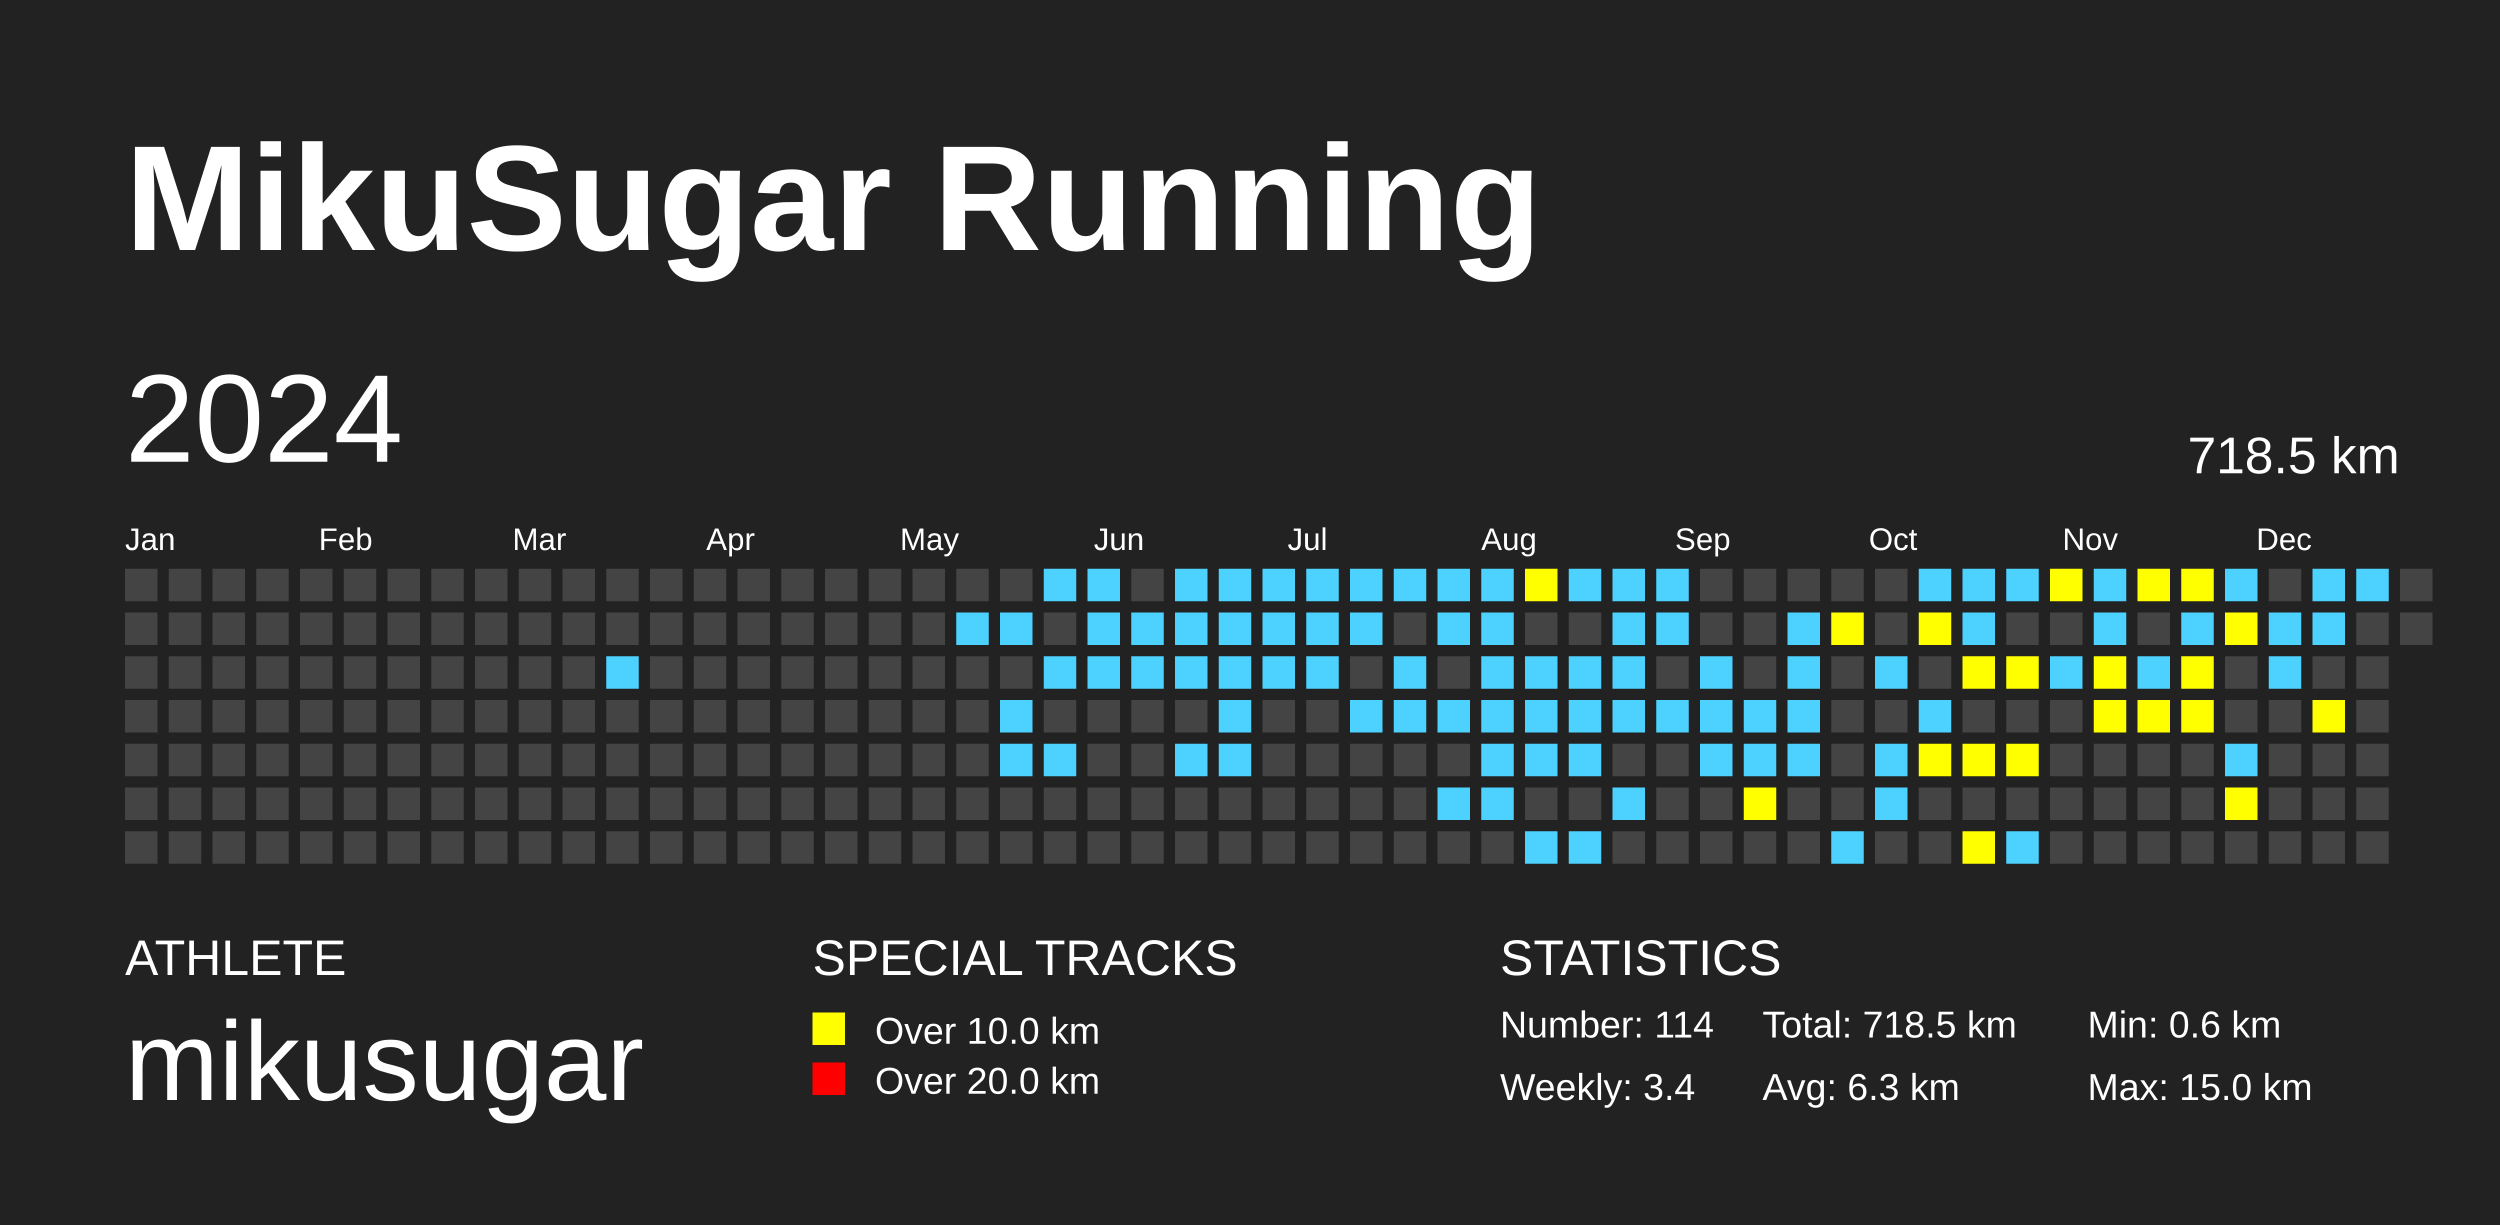
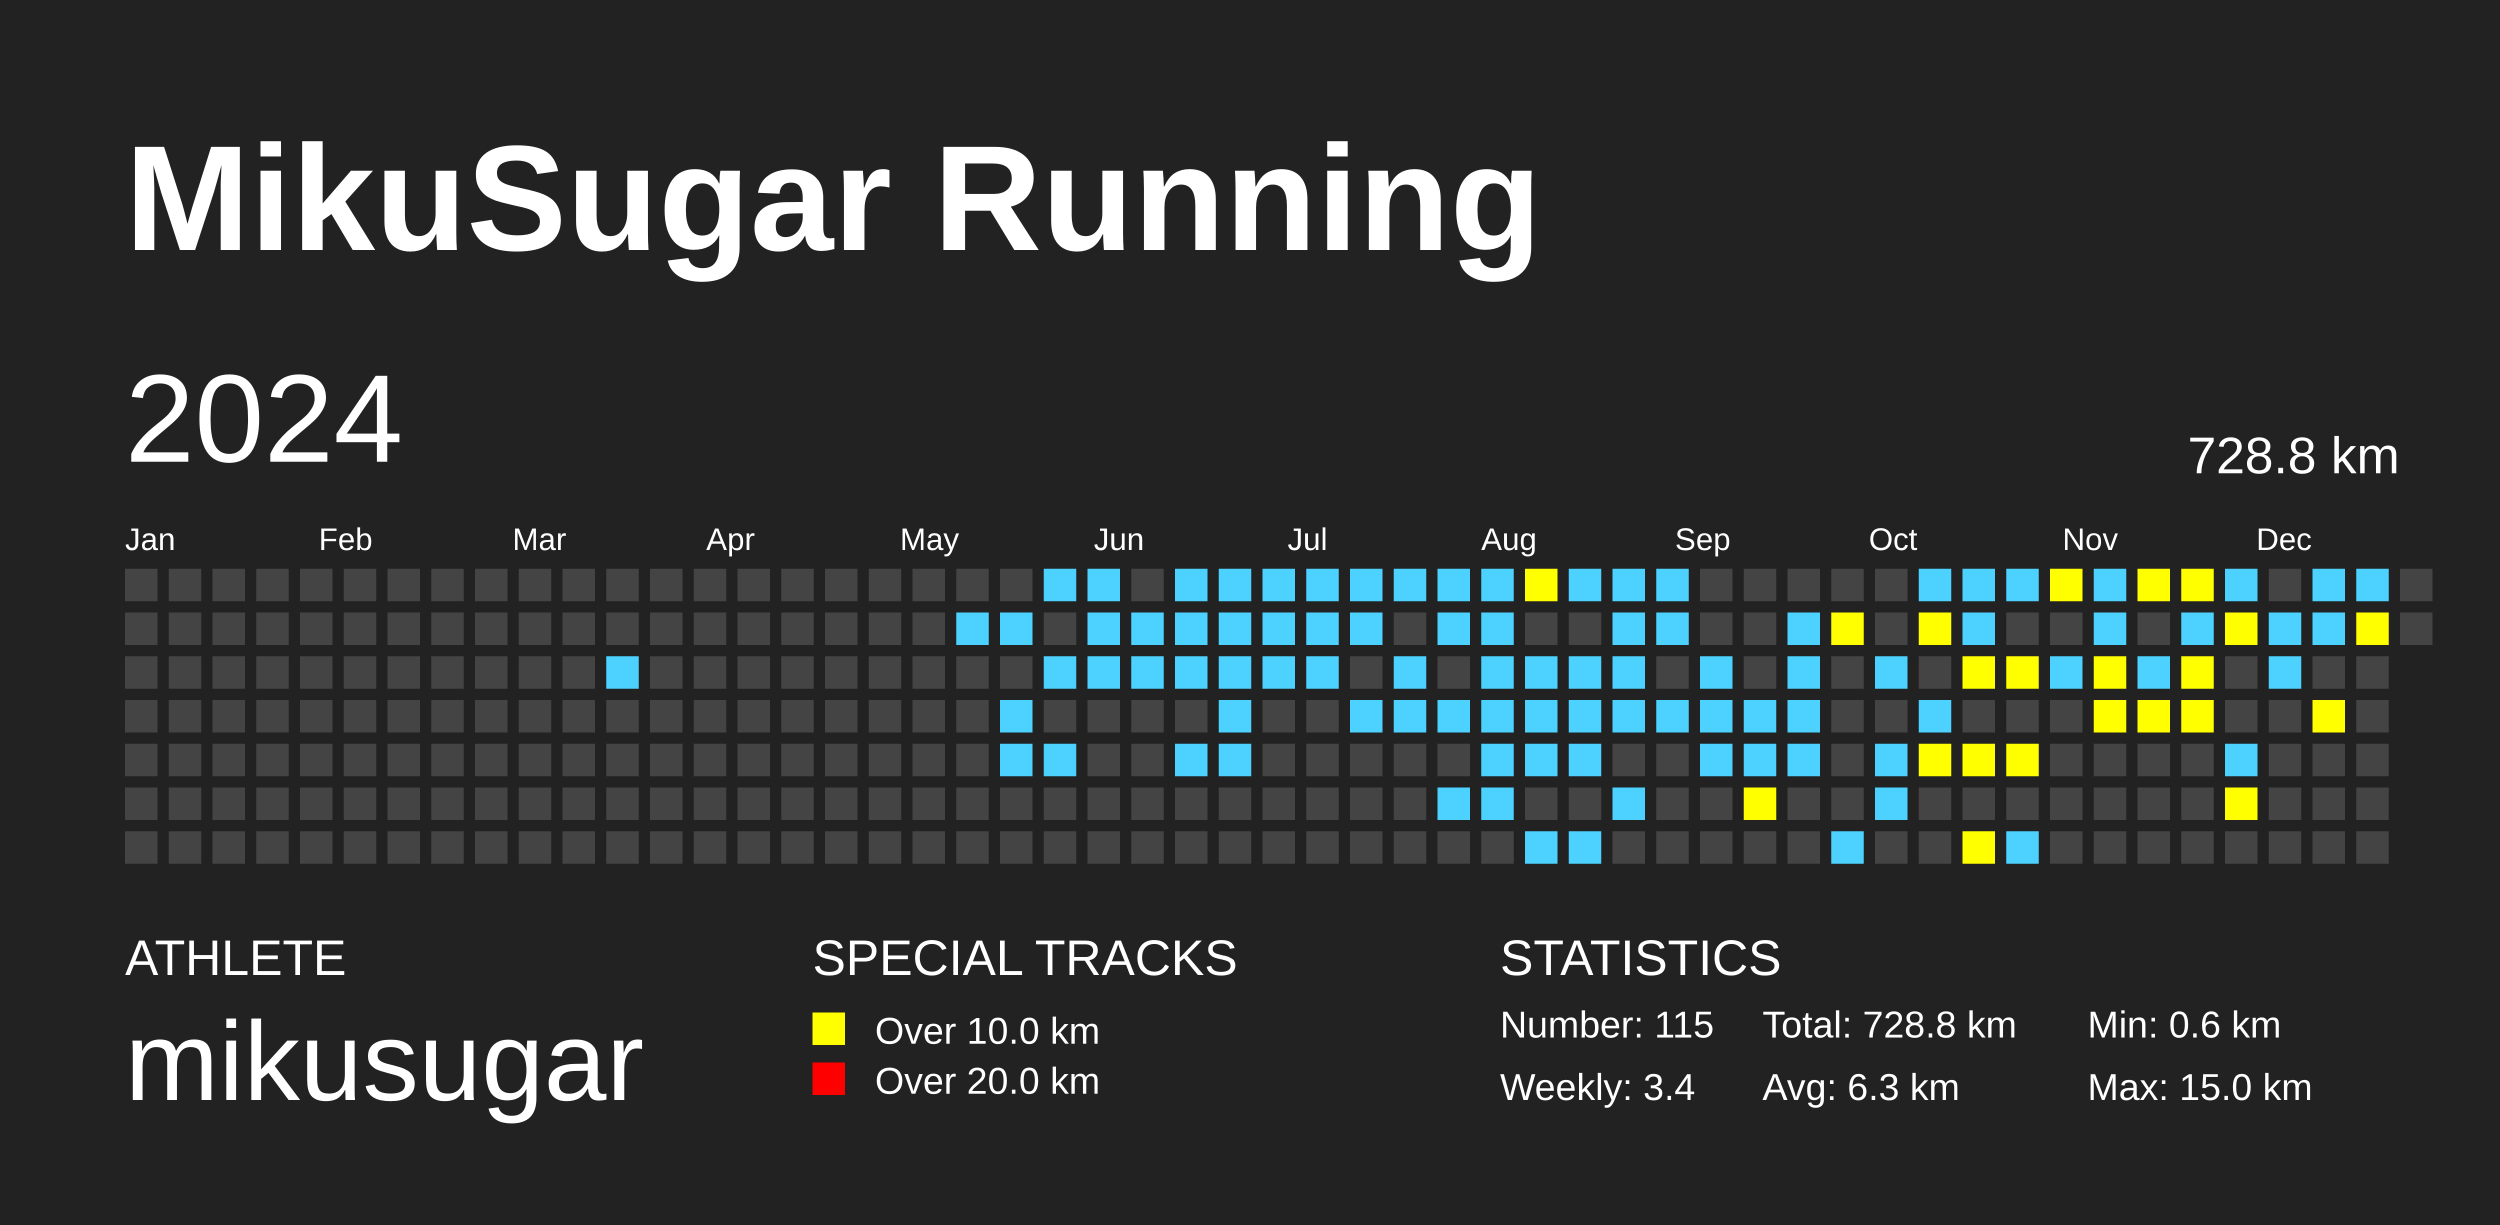
<svg xmlns="http://www.w3.org/2000/svg" baseProfile="full" height="98mm" version="1.1" viewBox="0,0,200,98" width="200mm">
  <defs />
  <rect fill="#222222" height="98" width="200" x="0" y="0" />
  <text fill="#FFFFFF" style="font-size:12px; font-family:Arial; font-weight:bold;" x="10" y="20">MikuSugar Running</text>
  <text fill="#FFFFFF" style="font-size:4px; font-family:Arial" x="10" y="78">ATHLETE</text>
  <text fill="#FFFFFF" style="font-size:9px; font-family:Arial" x="10" y="88">mikusugar</text>
  <text fill="#FFFFFF" style="font-size:4px; font-family:Arial" x="65" y="78">SPECIAL TRACKS</text>
  <rect fill="yellow" height="2.6" width="2.6" x="65" y="81" />
  <text fill="#FFFFFF" style="font-size:3px; font-family:Arial" x="70" y="83.5">Over 10.0 km</text>
  <rect fill="red" height="2.6" width="2.6" x="65" y="85" />
  <text fill="#FFFFFF" style="font-size:3px; font-family:Arial" x="70" y="87.5">Over 20.0 km</text>
  <text fill="#FFFFFF" style="font-size:4px; font-family:Arial" x="120" y="78">STATISTICS</text>
-   <text fill="#FFFFFF" style="font-size:3px; font-family:Arial" x="120" y="83">Number: 114</text>
+   <text fill="#FFFFFF" style="font-size:3px; font-family:Arial" x="120" y="83">Number: 115</text>
  <text fill="#FFFFFF" style="font-size:3px; font-family:Arial" x="120" y="88">Weekly: 3.4</text>
-   <text fill="#FFFFFF" style="font-size:3px; font-family:Arial" x="141" y="83">Total: 718.5 km</text>
+   <text fill="#FFFFFF" style="font-size:3px; font-family:Arial" x="141" y="83">Total: 728.8 km</text>
  <text fill="#FFFFFF" style="font-size:3px; font-family:Arial" x="141" y="88">Avg: 6.3 km</text>
  <text fill="#FFFFFF" style="font-size:3px; font-family:Arial" x="167" y="83">Min: 0.6 km</text>
  <text fill="#FFFFFF" style="font-size:3px; font-family:Arial" x="167" y="88">Max: 15.0 km</text>
  <text dominant-baseline="hanging" fill="#FFFFFF" style="font-size:10.0px; font-family:Arial;" x="10" y="30">2024</text>
-   <text dominant-baseline="hanging" fill="#FFFFFF" style="font-size:4.125px; font-family:Arial;" x="175" y="35">718.5 km</text>
+   <text dominant-baseline="hanging" fill="#FFFFFF" style="font-size:4.125px; font-family:Arial;" x="175" y="35">728.8 km</text>
  <text fill="#FFFFFF" style="font-size:2.5px; font-family:Arial" x="10.0" y="44">Jan</text>
  <text fill="#FFFFFF" style="font-size:2.5px; font-family:Arial" x="25.5" y="44">Feb</text>
  <text fill="#FFFFFF" style="font-size:2.5px; font-family:Arial" x="41.0" y="44">Mar</text>
  <text fill="#FFFFFF" style="font-size:2.5px; font-family:Arial" x="56.5" y="44">Apr</text>
  <text fill="#FFFFFF" style="font-size:2.5px; font-family:Arial" x="72.0" y="44">May</text>
  <text fill="#FFFFFF" style="font-size:2.5px; font-family:Arial" x="87.5" y="44">Jun</text>
  <text fill="#FFFFFF" style="font-size:2.5px; font-family:Arial" x="103.0" y="44">Jul</text>
  <text fill="#FFFFFF" style="font-size:2.5px; font-family:Arial" x="118.5" y="44">Aug</text>
  <text fill="#FFFFFF" style="font-size:2.5px; font-family:Arial" x="134.0" y="44">Sep</text>
  <text fill="#FFFFFF" style="font-size:2.5px; font-family:Arial" x="149.5" y="44">Oct</text>
  <text fill="#FFFFFF" style="font-size:2.5px; font-family:Arial" x="165.0" y="44">Nov</text>
  <text fill="#FFFFFF" style="font-size:2.5px; font-family:Arial" x="180.5" y="44">Dec</text>
  <rect fill="#444444" height="2.6" width="2.6" x="10.0" y="45.5" />
  <rect fill="#444444" height="2.6" width="2.6" x="10.0" y="49.0" />
  <rect fill="#444444" height="2.6" width="2.6" x="10.0" y="52.5" />
  <rect fill="#444444" height="2.6" width="2.6" x="10.0" y="56.0" />
  <rect fill="#444444" height="2.6" width="2.6" x="10.0" y="59.5" />
  <rect fill="#444444" height="2.6" width="2.6" x="10.0" y="63.0" />
  <rect fill="#444444" height="2.6" width="2.6" x="10.0" y="66.5" />
  <rect fill="#444444" height="2.6" width="2.6" x="13.5" y="45.5" />
  <rect fill="#444444" height="2.6" width="2.6" x="13.5" y="49.0" />
  <rect fill="#444444" height="2.6" width="2.6" x="13.5" y="52.5" />
  <rect fill="#444444" height="2.6" width="2.6" x="13.5" y="56.0" />
  <rect fill="#444444" height="2.6" width="2.6" x="13.5" y="59.5" />
  <rect fill="#444444" height="2.6" width="2.6" x="13.5" y="63.0" />
  <rect fill="#444444" height="2.6" width="2.6" x="13.5" y="66.5" />
  <rect fill="#444444" height="2.6" width="2.6" x="17.0" y="45.5" />
  <rect fill="#444444" height="2.6" width="2.6" x="17.0" y="49.0" />
  <rect fill="#444444" height="2.6" width="2.6" x="17.0" y="52.5" />
  <rect fill="#444444" height="2.6" width="2.6" x="17.0" y="56.0" />
  <rect fill="#444444" height="2.6" width="2.6" x="17.0" y="59.5" />
  <rect fill="#444444" height="2.6" width="2.6" x="17.0" y="63.0" />
  <rect fill="#444444" height="2.6" width="2.6" x="17.0" y="66.5" />
  <rect fill="#444444" height="2.6" width="2.6" x="20.5" y="45.5" />
  <rect fill="#444444" height="2.6" width="2.6" x="20.5" y="49.0" />
  <rect fill="#444444" height="2.6" width="2.6" x="20.5" y="52.5" />
  <rect fill="#444444" height="2.6" width="2.6" x="20.5" y="56.0" />
  <rect fill="#444444" height="2.6" width="2.6" x="20.5" y="59.5" />
  <rect fill="#444444" height="2.6" width="2.6" x="20.5" y="63.0" />
  <rect fill="#444444" height="2.6" width="2.6" x="20.5" y="66.5" />
  <rect fill="#444444" height="2.6" width="2.6" x="24.0" y="45.5" />
  <rect fill="#444444" height="2.6" width="2.6" x="24.0" y="49.0" />
  <rect fill="#444444" height="2.6" width="2.6" x="24.0" y="52.5" />
  <rect fill="#444444" height="2.6" width="2.6" x="24.0" y="56.0" />
  <rect fill="#444444" height="2.6" width="2.6" x="24.0" y="59.5" />
  <rect fill="#444444" height="2.6" width="2.6" x="24.0" y="63.0" />
  <rect fill="#444444" height="2.6" width="2.6" x="24.0" y="66.5" />
  <rect fill="#444444" height="2.6" width="2.6" x="27.5" y="45.5" />
  <rect fill="#444444" height="2.6" width="2.6" x="27.5" y="49.0" />
  <rect fill="#444444" height="2.6" width="2.6" x="27.5" y="52.5" />
  <rect fill="#444444" height="2.6" width="2.6" x="27.5" y="56.0" />
  <rect fill="#444444" height="2.6" width="2.6" x="27.5" y="59.5" />
  <rect fill="#444444" height="2.6" width="2.6" x="27.5" y="63.0" />
  <rect fill="#444444" height="2.6" width="2.6" x="27.5" y="66.5" />
  <rect fill="#444444" height="2.6" width="2.6" x="31.0" y="45.5" />
  <rect fill="#444444" height="2.6" width="2.6" x="31.0" y="49.0" />
  <rect fill="#444444" height="2.6" width="2.6" x="31.0" y="52.5" />
  <rect fill="#444444" height="2.6" width="2.6" x="31.0" y="56.0" />
  <rect fill="#444444" height="2.6" width="2.6" x="31.0" y="59.5" />
  <rect fill="#444444" height="2.6" width="2.6" x="31.0" y="63.0" />
  <rect fill="#444444" height="2.6" width="2.6" x="31.0" y="66.5" />
  <rect fill="#444444" height="2.6" width="2.6" x="34.5" y="45.5" />
  <rect fill="#444444" height="2.6" width="2.6" x="34.5" y="49.0" />
  <rect fill="#444444" height="2.6" width="2.6" x="34.5" y="52.5" />
  <rect fill="#444444" height="2.6" width="2.6" x="34.5" y="56.0" />
  <rect fill="#444444" height="2.6" width="2.6" x="34.5" y="59.5" />
  <rect fill="#444444" height="2.6" width="2.6" x="34.5" y="63.0" />
  <rect fill="#444444" height="2.6" width="2.6" x="34.5" y="66.5" />
  <rect fill="#444444" height="2.6" width="2.6" x="38.0" y="45.5" />
  <rect fill="#444444" height="2.6" width="2.6" x="38.0" y="49.0" />
  <rect fill="#444444" height="2.6" width="2.6" x="38.0" y="52.5" />
  <rect fill="#444444" height="2.6" width="2.6" x="38.0" y="56.0" />
  <rect fill="#444444" height="2.6" width="2.6" x="38.0" y="59.5" />
  <rect fill="#444444" height="2.6" width="2.6" x="38.0" y="63.0" />
  <rect fill="#444444" height="2.6" width="2.6" x="38.0" y="66.5" />
  <rect fill="#444444" height="2.6" width="2.6" x="41.5" y="45.5" />
  <rect fill="#444444" height="2.6" width="2.6" x="41.5" y="49.0" />
  <rect fill="#444444" height="2.6" width="2.6" x="41.5" y="52.5" />
  <rect fill="#444444" height="2.6" width="2.6" x="41.5" y="56.0" />
  <rect fill="#444444" height="2.6" width="2.6" x="41.5" y="59.5" />
  <rect fill="#444444" height="2.6" width="2.6" x="41.5" y="63.0" />
  <rect fill="#444444" height="2.6" width="2.6" x="41.5" y="66.5" />
  <rect fill="#444444" height="2.6" width="2.6" x="45.0" y="45.5" />
  <rect fill="#444444" height="2.6" width="2.6" x="45.0" y="49.0" />
  <rect fill="#444444" height="2.6" width="2.6" x="45.0" y="52.5" />
  <rect fill="#444444" height="2.6" width="2.6" x="45.0" y="56.0" />
  <rect fill="#444444" height="2.6" width="2.6" x="45.0" y="59.5" />
  <rect fill="#444444" height="2.6" width="2.6" x="45.0" y="63.0" />
  <rect fill="#444444" height="2.6" width="2.6" x="45.0" y="66.5" />
  <rect fill="#444444" height="2.6" width="2.6" x="48.5" y="45.5" />
  <rect fill="#444444" height="2.6" width="2.6" x="48.5" y="49.0" />
  <rect fill="#4DD2FF" height="2.6" width="2.6" x="48.5" y="52.5" />
  <rect fill="#444444" height="2.6" width="2.6" x="48.5" y="56.0" />
  <rect fill="#444444" height="2.6" width="2.6" x="48.5" y="59.5" />
  <rect fill="#444444" height="2.6" width="2.6" x="48.5" y="63.0" />
  <rect fill="#444444" height="2.6" width="2.6" x="48.5" y="66.5" />
  <rect fill="#444444" height="2.6" width="2.6" x="52.0" y="45.5" />
  <rect fill="#444444" height="2.6" width="2.6" x="52.0" y="49.0" />
  <rect fill="#444444" height="2.6" width="2.6" x="52.0" y="52.5" />
  <rect fill="#444444" height="2.6" width="2.6" x="52.0" y="56.0" />
  <rect fill="#444444" height="2.6" width="2.6" x="52.0" y="59.5" />
  <rect fill="#444444" height="2.6" width="2.6" x="52.0" y="63.0" />
  <rect fill="#444444" height="2.6" width="2.6" x="52.0" y="66.5" />
  <rect fill="#444444" height="2.6" width="2.6" x="55.5" y="45.5" />
  <rect fill="#444444" height="2.6" width="2.6" x="55.5" y="49.0" />
  <rect fill="#444444" height="2.6" width="2.6" x="55.5" y="52.5" />
  <rect fill="#444444" height="2.6" width="2.6" x="55.5" y="56.0" />
  <rect fill="#444444" height="2.6" width="2.6" x="55.5" y="59.5" />
  <rect fill="#444444" height="2.6" width="2.6" x="55.5" y="63.0" />
  <rect fill="#444444" height="2.6" width="2.6" x="55.5" y="66.5" />
  <rect fill="#444444" height="2.6" width="2.6" x="59.0" y="45.5" />
  <rect fill="#444444" height="2.6" width="2.6" x="59.0" y="49.0" />
  <rect fill="#444444" height="2.6" width="2.6" x="59.0" y="52.5" />
  <rect fill="#444444" height="2.6" width="2.6" x="59.0" y="56.0" />
  <rect fill="#444444" height="2.6" width="2.6" x="59.0" y="59.5" />
  <rect fill="#444444" height="2.6" width="2.6" x="59.0" y="63.0" />
  <rect fill="#444444" height="2.6" width="2.6" x="59.0" y="66.5" />
  <rect fill="#444444" height="2.6" width="2.6" x="62.5" y="45.5" />
  <rect fill="#444444" height="2.6" width="2.6" x="62.5" y="49.0" />
  <rect fill="#444444" height="2.6" width="2.6" x="62.5" y="52.5" />
  <rect fill="#444444" height="2.6" width="2.6" x="62.5" y="56.0" />
  <rect fill="#444444" height="2.6" width="2.6" x="62.5" y="59.5" />
  <rect fill="#444444" height="2.6" width="2.6" x="62.5" y="63.0" />
  <rect fill="#444444" height="2.6" width="2.6" x="62.5" y="66.5" />
  <rect fill="#444444" height="2.6" width="2.6" x="66.0" y="45.5" />
  <rect fill="#444444" height="2.6" width="2.6" x="66.0" y="49.0" />
  <rect fill="#444444" height="2.6" width="2.6" x="66.0" y="52.5" />
  <rect fill="#444444" height="2.6" width="2.6" x="66.0" y="56.0" />
  <rect fill="#444444" height="2.6" width="2.6" x="66.0" y="59.5" />
  <rect fill="#444444" height="2.6" width="2.6" x="66.0" y="63.0" />
  <rect fill="#444444" height="2.6" width="2.6" x="66.0" y="66.5" />
  <rect fill="#444444" height="2.6" width="2.6" x="69.5" y="45.5" />
  <rect fill="#444444" height="2.6" width="2.6" x="69.5" y="49.0" />
  <rect fill="#444444" height="2.6" width="2.6" x="69.5" y="52.5" />
  <rect fill="#444444" height="2.6" width="2.6" x="69.5" y="56.0" />
  <rect fill="#444444" height="2.6" width="2.6" x="69.5" y="59.5" />
  <rect fill="#444444" height="2.6" width="2.6" x="69.5" y="63.0" />
  <rect fill="#444444" height="2.6" width="2.6" x="69.5" y="66.5" />
  <rect fill="#444444" height="2.6" width="2.6" x="73.0" y="45.5" />
  <rect fill="#444444" height="2.6" width="2.6" x="73.0" y="49.0" />
  <rect fill="#444444" height="2.6" width="2.6" x="73.0" y="52.5" />
  <rect fill="#444444" height="2.6" width="2.6" x="73.0" y="56.0" />
  <rect fill="#444444" height="2.6" width="2.6" x="73.0" y="59.5" />
  <rect fill="#444444" height="2.6" width="2.6" x="73.0" y="63.0" />
  <rect fill="#444444" height="2.6" width="2.6" x="73.0" y="66.5" />
  <rect fill="#444444" height="2.6" width="2.6" x="76.5" y="45.5" />
  <rect fill="#4DD2FF" height="2.6" width="2.6" x="76.5" y="49.0" />
  <rect fill="#444444" height="2.6" width="2.6" x="76.5" y="52.5" />
  <rect fill="#444444" height="2.6" width="2.6" x="76.5" y="56.0" />
  <rect fill="#444444" height="2.6" width="2.6" x="76.5" y="59.5" />
  <rect fill="#444444" height="2.6" width="2.6" x="76.5" y="63.0" />
  <rect fill="#444444" height="2.6" width="2.6" x="76.5" y="66.5" />
  <rect fill="#444444" height="2.6" width="2.6" x="80.0" y="45.5" />
  <rect fill="#4DD2FF" height="2.6" width="2.6" x="80.0" y="49.0" />
  <rect fill="#444444" height="2.6" width="2.6" x="80.0" y="52.5" />
  <rect fill="#4DD2FF" height="2.6" width="2.6" x="80.0" y="56.0" />
  <rect fill="#4DD2FF" height="2.6" width="2.6" x="80.0" y="59.5" />
  <rect fill="#444444" height="2.6" width="2.6" x="80.0" y="63.0" />
  <rect fill="#444444" height="2.6" width="2.6" x="80.0" y="66.5" />
  <rect fill="#4DD2FF" height="2.6" width="2.6" x="83.5" y="45.5" />
  <rect fill="#444444" height="2.6" width="2.6" x="83.5" y="49.0" />
  <rect fill="#4DD2FF" height="2.6" width="2.6" x="83.5" y="52.5" />
  <rect fill="#444444" height="2.6" width="2.6" x="83.5" y="56.0" />
  <rect fill="#4DD2FF" height="2.6" width="2.6" x="83.5" y="59.5" />
  <rect fill="#444444" height="2.6" width="2.6" x="83.5" y="63.0" />
  <rect fill="#444444" height="2.6" width="2.6" x="83.5" y="66.5" />
  <rect fill="#4DD2FF" height="2.6" width="2.6" x="87.0" y="45.5" />
  <rect fill="#4DD2FF" height="2.6" width="2.6" x="87.0" y="49.0" />
  <rect fill="#4DD2FF" height="2.6" width="2.6" x="87.0" y="52.5" />
  <rect fill="#444444" height="2.6" width="2.6" x="87.0" y="56.0" />
  <rect fill="#444444" height="2.6" width="2.6" x="87.0" y="59.5" />
  <rect fill="#444444" height="2.6" width="2.6" x="87.0" y="63.0" />
  <rect fill="#444444" height="2.6" width="2.6" x="87.0" y="66.5" />
  <rect fill="#444444" height="2.6" width="2.6" x="90.5" y="45.5" />
  <rect fill="#4DD2FF" height="2.6" width="2.6" x="90.5" y="49.0" />
  <rect fill="#4DD2FF" height="2.6" width="2.6" x="90.5" y="52.5" />
  <rect fill="#444444" height="2.6" width="2.6" x="90.5" y="56.0" />
  <rect fill="#444444" height="2.6" width="2.6" x="90.5" y="59.5" />
  <rect fill="#444444" height="2.6" width="2.6" x="90.5" y="63.0" />
  <rect fill="#444444" height="2.6" width="2.6" x="90.5" y="66.5" />
  <rect fill="#4DD2FF" height="2.6" width="2.6" x="94.0" y="45.5" />
  <rect fill="#4DD2FF" height="2.6" width="2.6" x="94.0" y="49.0" />
  <rect fill="#4DD2FF" height="2.6" width="2.6" x="94.0" y="52.5" />
  <rect fill="#444444" height="2.6" width="2.6" x="94.0" y="56.0" />
  <rect fill="#4DD2FF" height="2.6" width="2.6" x="94.0" y="59.5" />
  <rect fill="#444444" height="2.6" width="2.6" x="94.0" y="63.0" />
  <rect fill="#444444" height="2.6" width="2.6" x="94.0" y="66.5" />
  <rect fill="#4DD2FF" height="2.6" width="2.6" x="97.5" y="45.5" />
  <rect fill="#4DD2FF" height="2.6" width="2.6" x="97.5" y="49.0" />
  <rect fill="#4DD2FF" height="2.6" width="2.6" x="97.5" y="52.5" />
  <rect fill="#4DD2FF" height="2.6" width="2.6" x="97.5" y="56.0" />
  <rect fill="#4DD2FF" height="2.6" width="2.6" x="97.5" y="59.5" />
  <rect fill="#444444" height="2.6" width="2.6" x="97.5" y="63.0" />
  <rect fill="#444444" height="2.6" width="2.6" x="97.5" y="66.5" />
  <rect fill="#4DD2FF" height="2.6" width="2.6" x="101.0" y="45.5" />
  <rect fill="#4DD2FF" height="2.6" width="2.6" x="101.0" y="49.0" />
  <rect fill="#4DD2FF" height="2.6" width="2.6" x="101.0" y="52.5" />
  <rect fill="#444444" height="2.6" width="2.6" x="101.0" y="56.0" />
  <rect fill="#444444" height="2.6" width="2.6" x="101.0" y="59.5" />
  <rect fill="#444444" height="2.6" width="2.6" x="101.0" y="63.0" />
  <rect fill="#444444" height="2.6" width="2.6" x="101.0" y="66.5" />
  <rect fill="#4DD2FF" height="2.6" width="2.6" x="104.5" y="45.5" />
  <rect fill="#4DD2FF" height="2.6" width="2.6" x="104.5" y="49.0" />
  <rect fill="#4DD2FF" height="2.6" width="2.6" x="104.5" y="52.5" />
  <rect fill="#444444" height="2.6" width="2.6" x="104.5" y="56.0" />
  <rect fill="#444444" height="2.6" width="2.6" x="104.5" y="59.5" />
  <rect fill="#444444" height="2.6" width="2.6" x="104.5" y="63.0" />
  <rect fill="#444444" height="2.6" width="2.6" x="104.5" y="66.5" />
  <rect fill="#4DD2FF" height="2.6" width="2.6" x="108.0" y="45.5" />
  <rect fill="#4DD2FF" height="2.6" width="2.6" x="108.0" y="49.0" />
  <rect fill="#444444" height="2.6" width="2.6" x="108.0" y="52.5" />
  <rect fill="#4DD2FF" height="2.6" width="2.6" x="108.0" y="56.0" />
  <rect fill="#444444" height="2.6" width="2.6" x="108.0" y="59.5" />
  <rect fill="#444444" height="2.6" width="2.6" x="108.0" y="63.0" />
  <rect fill="#444444" height="2.6" width="2.6" x="108.0" y="66.5" />
  <rect fill="#4DD2FF" height="2.6" width="2.6" x="111.5" y="45.5" />
  <rect fill="#444444" height="2.6" width="2.6" x="111.5" y="49.0" />
  <rect fill="#4DD2FF" height="2.6" width="2.6" x="111.5" y="52.5" />
  <rect fill="#4DD2FF" height="2.6" width="2.6" x="111.5" y="56.0" />
  <rect fill="#444444" height="2.6" width="2.6" x="111.5" y="59.5" />
  <rect fill="#444444" height="2.6" width="2.6" x="111.5" y="63.0" />
  <rect fill="#444444" height="2.6" width="2.6" x="111.5" y="66.5" />
  <rect fill="#4DD2FF" height="2.6" width="2.6" x="115.0" y="45.5" />
  <rect fill="#4DD2FF" height="2.6" width="2.6" x="115.0" y="49.0" />
  <rect fill="#444444" height="2.6" width="2.6" x="115.0" y="52.5" />
  <rect fill="#4DD2FF" height="2.6" width="2.6" x="115.0" y="56.0" />
  <rect fill="#444444" height="2.6" width="2.6" x="115.0" y="59.5" />
  <rect fill="#4DD2FF" height="2.6" width="2.6" x="115.0" y="63.0" />
  <rect fill="#444444" height="2.6" width="2.6" x="115.0" y="66.5" />
  <rect fill="#4DD2FF" height="2.6" width="2.6" x="118.5" y="45.5" />
  <rect fill="#4DD2FF" height="2.6" width="2.6" x="118.5" y="49.0" />
  <rect fill="#4DD2FF" height="2.6" width="2.6" x="118.5" y="52.5" />
  <rect fill="#4DD2FF" height="2.6" width="2.6" x="118.5" y="56.0" />
  <rect fill="#4DD2FF" height="2.6" width="2.6" x="118.5" y="59.5" />
  <rect fill="#4DD2FF" height="2.6" width="2.6" x="118.5" y="63.0" />
  <rect fill="#444444" height="2.6" width="2.6" x="118.5" y="66.5" />
  <rect fill="yellow" height="2.6" width="2.6" x="122.0" y="45.5" />
  <rect fill="#444444" height="2.6" width="2.6" x="122.0" y="49.0" />
  <rect fill="#4DD2FF" height="2.6" width="2.6" x="122.0" y="52.5" />
  <rect fill="#4DD2FF" height="2.6" width="2.6" x="122.0" y="56.0" />
  <rect fill="#4DD2FF" height="2.6" width="2.6" x="122.0" y="59.5" />
  <rect fill="#444444" height="2.6" width="2.6" x="122.0" y="63.0" />
  <rect fill="#4DD2FF" height="2.6" width="2.6" x="122.0" y="66.5" />
  <rect fill="#4DD2FF" height="2.6" width="2.6" x="125.5" y="45.5" />
  <rect fill="#444444" height="2.6" width="2.6" x="125.5" y="49.0" />
  <rect fill="#4DD2FF" height="2.6" width="2.6" x="125.5" y="52.5" />
  <rect fill="#4DD2FF" height="2.6" width="2.6" x="125.5" y="56.0" />
  <rect fill="#4DD2FF" height="2.6" width="2.6" x="125.5" y="59.5" />
  <rect fill="#444444" height="2.6" width="2.6" x="125.5" y="63.0" />
  <rect fill="#4DD2FF" height="2.6" width="2.6" x="125.5" y="66.5" />
  <rect fill="#4DD2FF" height="2.6" width="2.6" x="129.0" y="45.5" />
  <rect fill="#4DD2FF" height="2.6" width="2.6" x="129.0" y="49.0" />
  <rect fill="#4DD2FF" height="2.6" width="2.6" x="129.0" y="52.5" />
  <rect fill="#4DD2FF" height="2.6" width="2.6" x="129.0" y="56.0" />
  <rect fill="#444444" height="2.6" width="2.6" x="129.0" y="59.5" />
  <rect fill="#4DD2FF" height="2.6" width="2.6" x="129.0" y="63.0" />
  <rect fill="#444444" height="2.6" width="2.6" x="129.0" y="66.5" />
  <rect fill="#4DD2FF" height="2.6" width="2.6" x="132.5" y="45.5" />
  <rect fill="#4DD2FF" height="2.6" width="2.6" x="132.5" y="49.0" />
  <rect fill="#444444" height="2.6" width="2.6" x="132.5" y="52.5" />
  <rect fill="#4DD2FF" height="2.6" width="2.6" x="132.5" y="56.0" />
  <rect fill="#444444" height="2.6" width="2.6" x="132.5" y="59.5" />
  <rect fill="#444444" height="2.6" width="2.6" x="132.5" y="63.0" />
  <rect fill="#444444" height="2.6" width="2.6" x="132.5" y="66.5" />
  <rect fill="#444444" height="2.6" width="2.6" x="136.0" y="45.5" />
  <rect fill="#444444" height="2.6" width="2.6" x="136.0" y="49.0" />
  <rect fill="#4DD2FF" height="2.6" width="2.6" x="136.0" y="52.5" />
  <rect fill="#4DD2FF" height="2.6" width="2.6" x="136.0" y="56.0" />
  <rect fill="#4DD2FF" height="2.6" width="2.6" x="136.0" y="59.5" />
  <rect fill="#444444" height="2.6" width="2.6" x="136.0" y="63.0" />
  <rect fill="#444444" height="2.6" width="2.6" x="136.0" y="66.5" />
  <rect fill="#444444" height="2.6" width="2.6" x="139.5" y="45.5" />
  <rect fill="#444444" height="2.6" width="2.6" x="139.5" y="49.0" />
  <rect fill="#444444" height="2.6" width="2.6" x="139.5" y="52.5" />
  <rect fill="#4DD2FF" height="2.6" width="2.6" x="139.5" y="56.0" />
  <rect fill="#4DD2FF" height="2.6" width="2.6" x="139.5" y="59.5" />
  <rect fill="yellow" height="2.6" width="2.6" x="139.5" y="63.0" />
  <rect fill="#444444" height="2.6" width="2.6" x="139.5" y="66.5" />
  <rect fill="#444444" height="2.6" width="2.6" x="143.0" y="45.5" />
  <rect fill="#4DD2FF" height="2.6" width="2.6" x="143.0" y="49.0" />
  <rect fill="#4DD2FF" height="2.6" width="2.6" x="143.0" y="52.5" />
  <rect fill="#4DD2FF" height="2.6" width="2.6" x="143.0" y="56.0" />
  <rect fill="#4DD2FF" height="2.6" width="2.6" x="143.0" y="59.5" />
  <rect fill="#444444" height="2.6" width="2.6" x="143.0" y="63.0" />
  <rect fill="#444444" height="2.6" width="2.6" x="143.0" y="66.5" />
  <rect fill="#444444" height="2.6" width="2.6" x="146.5" y="45.5" />
  <rect fill="yellow" height="2.6" width="2.6" x="146.5" y="49.0" />
  <rect fill="#444444" height="2.6" width="2.6" x="146.5" y="52.5" />
  <rect fill="#444444" height="2.6" width="2.6" x="146.5" y="56.0" />
  <rect fill="#444444" height="2.6" width="2.6" x="146.5" y="59.5" />
  <rect fill="#444444" height="2.6" width="2.6" x="146.5" y="63.0" />
  <rect fill="#4DD2FF" height="2.6" width="2.6" x="146.5" y="66.5" />
  <rect fill="#444444" height="2.6" width="2.6" x="150.0" y="45.5" />
  <rect fill="#444444" height="2.6" width="2.6" x="150.0" y="49.0" />
  <rect fill="#4DD2FF" height="2.6" width="2.6" x="150.0" y="52.5" />
  <rect fill="#444444" height="2.6" width="2.6" x="150.0" y="56.0" />
  <rect fill="#4DD2FF" height="2.6" width="2.6" x="150.0" y="59.5" />
  <rect fill="#4DD2FF" height="2.6" width="2.6" x="150.0" y="63.0" />
  <rect fill="#444444" height="2.6" width="2.6" x="150.0" y="66.5" />
  <rect fill="#4DD2FF" height="2.6" width="2.6" x="153.5" y="45.5" />
  <rect fill="yellow" height="2.6" width="2.6" x="153.5" y="49.0" />
  <rect fill="#444444" height="2.6" width="2.6" x="153.5" y="52.5" />
  <rect fill="#4DD2FF" height="2.6" width="2.6" x="153.5" y="56.0" />
  <rect fill="yellow" height="2.6" width="2.6" x="153.5" y="59.5" />
  <rect fill="#444444" height="2.6" width="2.6" x="153.5" y="63.0" />
  <rect fill="#444444" height="2.6" width="2.6" x="153.5" y="66.5" />
  <rect fill="#4DD2FF" height="2.6" width="2.6" x="157.0" y="45.5" />
  <rect fill="#4DD2FF" height="2.6" width="2.6" x="157.0" y="49.0" />
  <rect fill="yellow" height="2.6" width="2.6" x="157.0" y="52.5" />
  <rect fill="#444444" height="2.6" width="2.6" x="157.0" y="56.0" />
  <rect fill="yellow" height="2.6" width="2.6" x="157.0" y="59.5" />
  <rect fill="#444444" height="2.6" width="2.6" x="157.0" y="63.0" />
  <rect fill="yellow" height="2.6" width="2.6" x="157.0" y="66.5" />
  <rect fill="#4DD2FF" height="2.6" width="2.6" x="160.5" y="45.5" />
  <rect fill="#444444" height="2.6" width="2.6" x="160.5" y="49.0" />
  <rect fill="yellow" height="2.6" width="2.6" x="160.5" y="52.5" />
  <rect fill="#444444" height="2.6" width="2.6" x="160.5" y="56.0" />
  <rect fill="yellow" height="2.6" width="2.6" x="160.5" y="59.5" />
  <rect fill="#444444" height="2.6" width="2.6" x="160.5" y="63.0" />
  <rect fill="#4DD2FF" height="2.6" width="2.6" x="160.5" y="66.5" />
  <rect fill="yellow" height="2.6" width="2.6" x="164.0" y="45.5" />
  <rect fill="#444444" height="2.6" width="2.6" x="164.0" y="49.0" />
  <rect fill="#4DD2FF" height="2.6" width="2.6" x="164.0" y="52.5" />
  <rect fill="#444444" height="2.6" width="2.6" x="164.0" y="56.0" />
  <rect fill="#444444" height="2.6" width="2.6" x="164.0" y="59.5" />
  <rect fill="#444444" height="2.6" width="2.6" x="164.0" y="63.0" />
  <rect fill="#444444" height="2.6" width="2.6" x="164.0" y="66.5" />
  <rect fill="#4DD2FF" height="2.6" width="2.6" x="167.5" y="45.5" />
  <rect fill="#4DD2FF" height="2.6" width="2.6" x="167.5" y="49.0" />
  <rect fill="yellow" height="2.6" width="2.6" x="167.5" y="52.5" />
  <rect fill="yellow" height="2.6" width="2.6" x="167.5" y="56.0" />
  <rect fill="#444444" height="2.6" width="2.6" x="167.5" y="59.5" />
  <rect fill="#444444" height="2.6" width="2.6" x="167.5" y="63.0" />
  <rect fill="#444444" height="2.6" width="2.6" x="167.5" y="66.5" />
  <rect fill="yellow" height="2.6" width="2.6" x="171.0" y="45.5" />
  <rect fill="#444444" height="2.6" width="2.6" x="171.0" y="49.0" />
  <rect fill="#4DD2FF" height="2.6" width="2.6" x="171.0" y="52.5" />
  <rect fill="yellow" height="2.6" width="2.6" x="171.0" y="56.0" />
  <rect fill="#444444" height="2.6" width="2.6" x="171.0" y="59.5" />
  <rect fill="#444444" height="2.6" width="2.6" x="171.0" y="63.0" />
  <rect fill="#444444" height="2.6" width="2.6" x="171.0" y="66.5" />
  <rect fill="yellow" height="2.6" width="2.6" x="174.5" y="45.5" />
  <rect fill="#4DD2FF" height="2.6" width="2.6" x="174.5" y="49.0" />
  <rect fill="yellow" height="2.6" width="2.6" x="174.5" y="52.5" />
  <rect fill="yellow" height="2.6" width="2.6" x="174.5" y="56.0" />
  <rect fill="#444444" height="2.6" width="2.6" x="174.5" y="59.5" />
  <rect fill="#444444" height="2.6" width="2.6" x="174.5" y="63.0" />
  <rect fill="#444444" height="2.6" width="2.6" x="174.5" y="66.5" />
  <rect fill="#4DD2FF" height="2.6" width="2.6" x="178.0" y="45.5" />
  <rect fill="yellow" height="2.6" width="2.6" x="178.0" y="49.0" />
  <rect fill="#444444" height="2.6" width="2.6" x="178.0" y="52.5" />
  <rect fill="#444444" height="2.6" width="2.6" x="178.0" y="56.0" />
  <rect fill="#4DD2FF" height="2.6" width="2.6" x="178.0" y="59.5" />
  <rect fill="yellow" height="2.6" width="2.6" x="178.0" y="63.0" />
  <rect fill="#444444" height="2.6" width="2.6" x="178.0" y="66.5" />
  <rect fill="#444444" height="2.6" width="2.6" x="181.5" y="45.5" />
  <rect fill="#4DD2FF" height="2.6" width="2.6" x="181.5" y="49.0" />
  <rect fill="#4DD2FF" height="2.6" width="2.6" x="181.5" y="52.5" />
  <rect fill="#444444" height="2.6" width="2.6" x="181.5" y="56.0" />
  <rect fill="#444444" height="2.6" width="2.6" x="181.5" y="59.5" />
  <rect fill="#444444" height="2.6" width="2.6" x="181.5" y="63.0" />
  <rect fill="#444444" height="2.6" width="2.6" x="181.5" y="66.5" />
  <rect fill="#4DD2FF" height="2.6" width="2.6" x="185.0" y="45.5" />
  <rect fill="#4DD2FF" height="2.6" width="2.6" x="185.0" y="49.0" />
  <rect fill="#444444" height="2.6" width="2.6" x="185.0" y="52.5" />
  <rect fill="yellow" height="2.6" width="2.6" x="185.0" y="56.0" />
  <rect fill="#444444" height="2.6" width="2.6" x="185.0" y="59.5" />
  <rect fill="#444444" height="2.6" width="2.6" x="185.0" y="63.0" />
  <rect fill="#444444" height="2.6" width="2.6" x="185.0" y="66.5" />
  <rect fill="#4DD2FF" height="2.6" width="2.6" x="188.5" y="45.5" />
-   <rect fill="#444444" height="2.6" width="2.6" x="188.5" y="49.0" />
+   <rect fill="yellow" height="2.6" width="2.6" x="188.5" y="49.0" />
  <rect fill="#444444" height="2.6" width="2.6" x="188.5" y="52.5" />
  <rect fill="#444444" height="2.6" width="2.6" x="188.5" y="56.0" />
  <rect fill="#444444" height="2.6" width="2.6" x="188.5" y="59.5" />
  <rect fill="#444444" height="2.6" width="2.6" x="188.5" y="63.0" />
  <rect fill="#444444" height="2.6" width="2.6" x="188.5" y="66.5" />
  <rect fill="#444444" height="2.6" width="2.6" x="192.0" y="45.5" />
  <rect fill="#444444" height="2.6" width="2.6" x="192.0" y="49.0" />
</svg>
